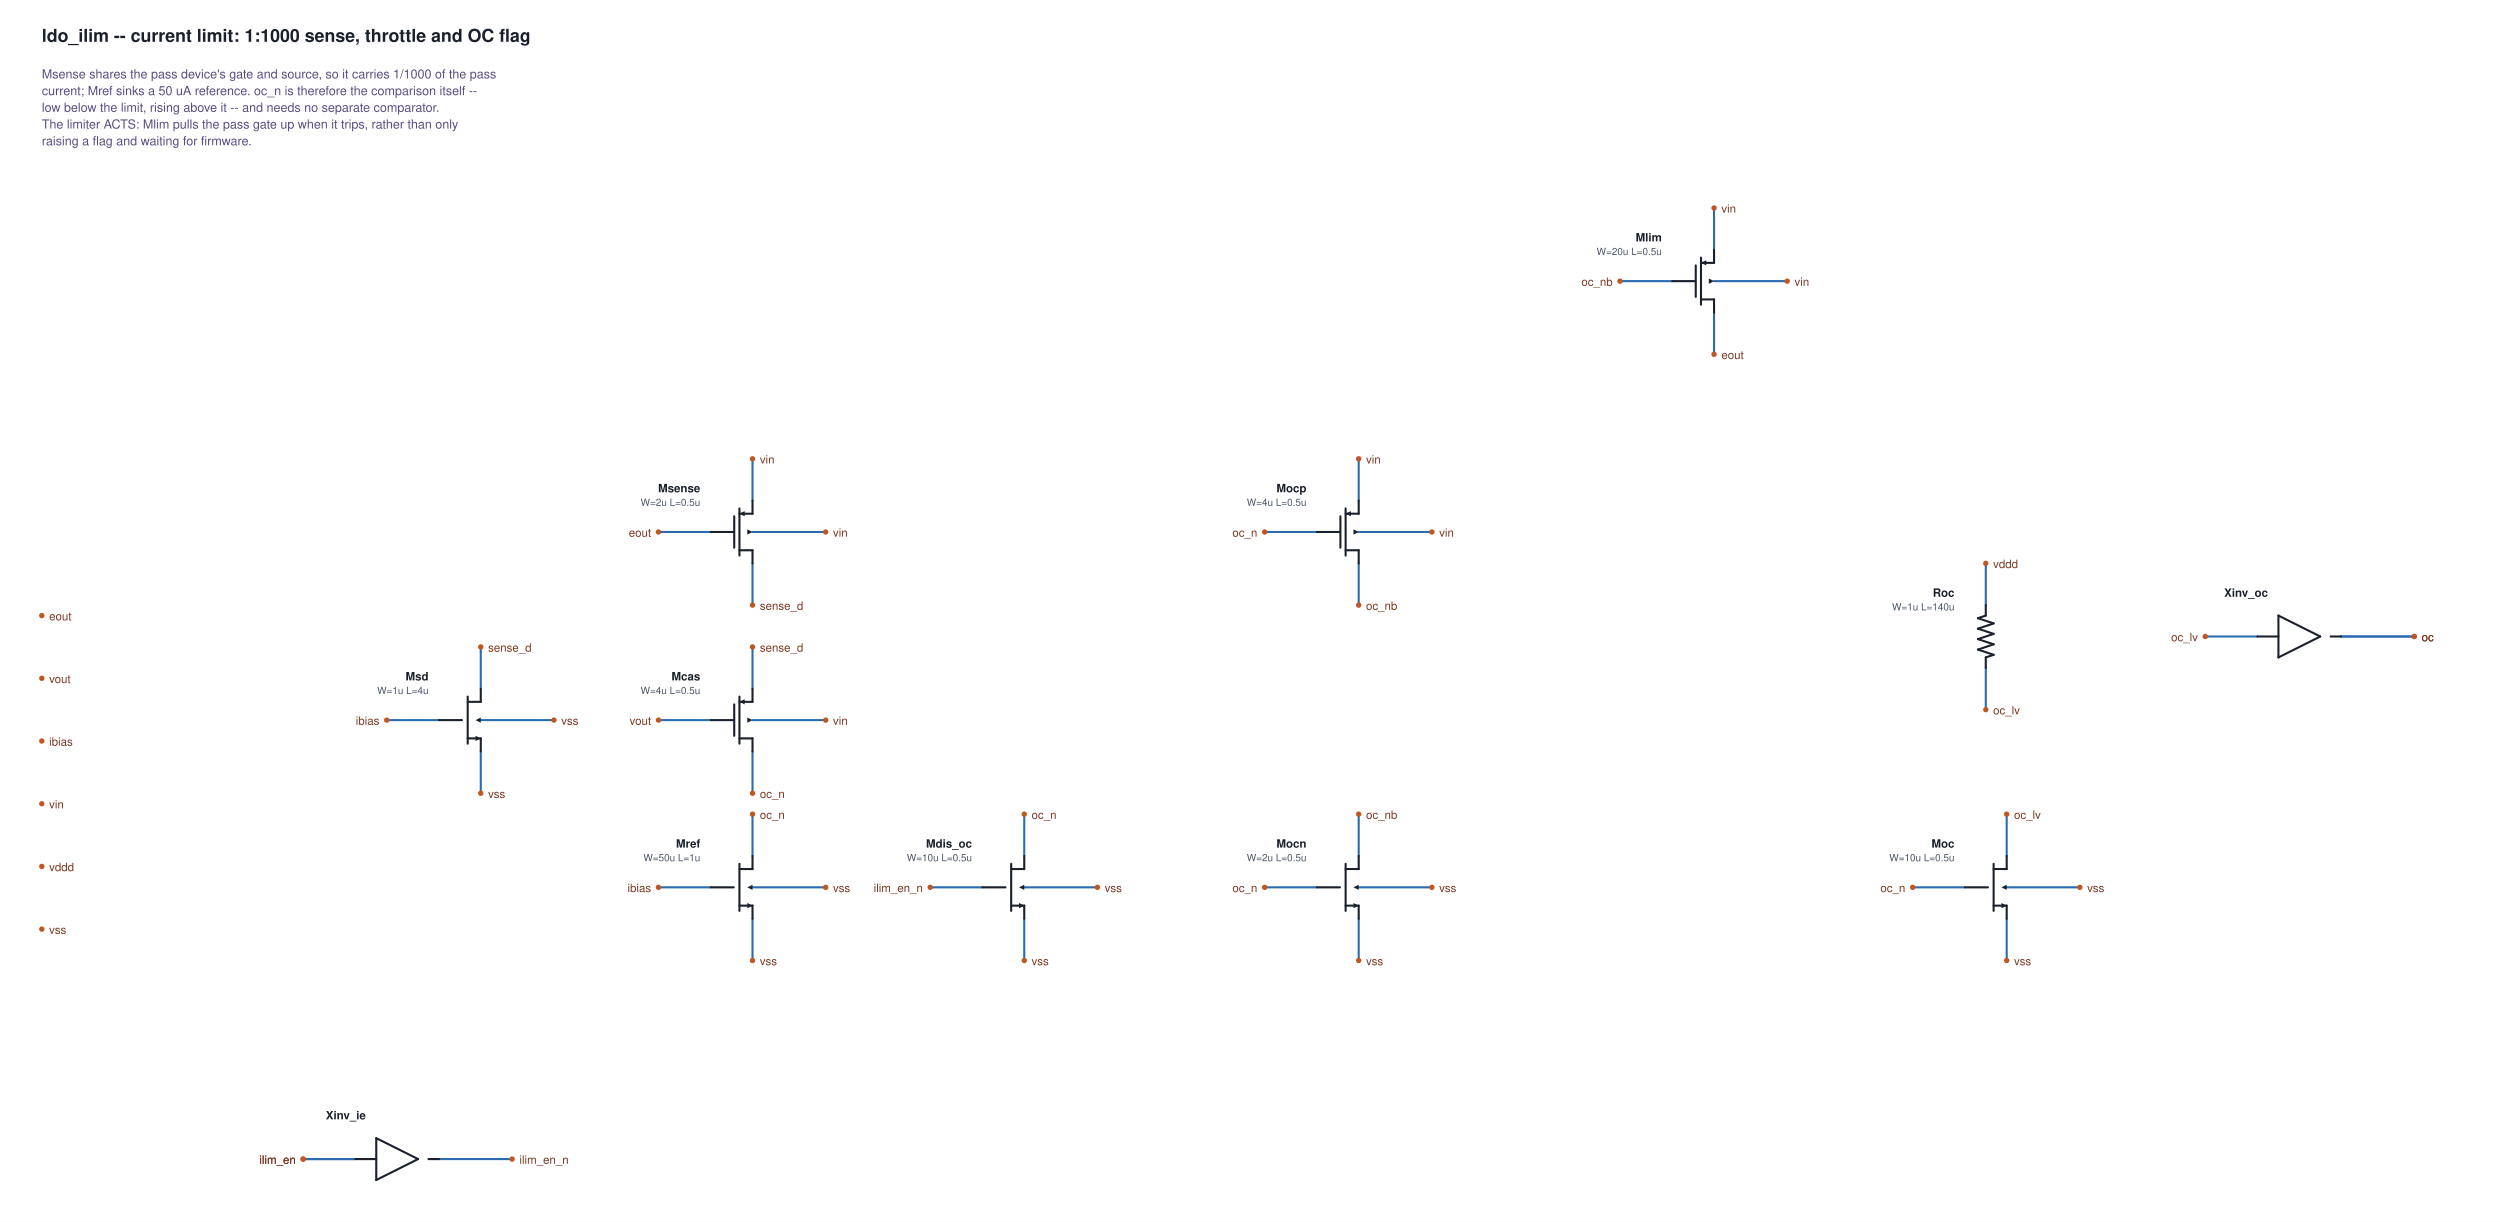
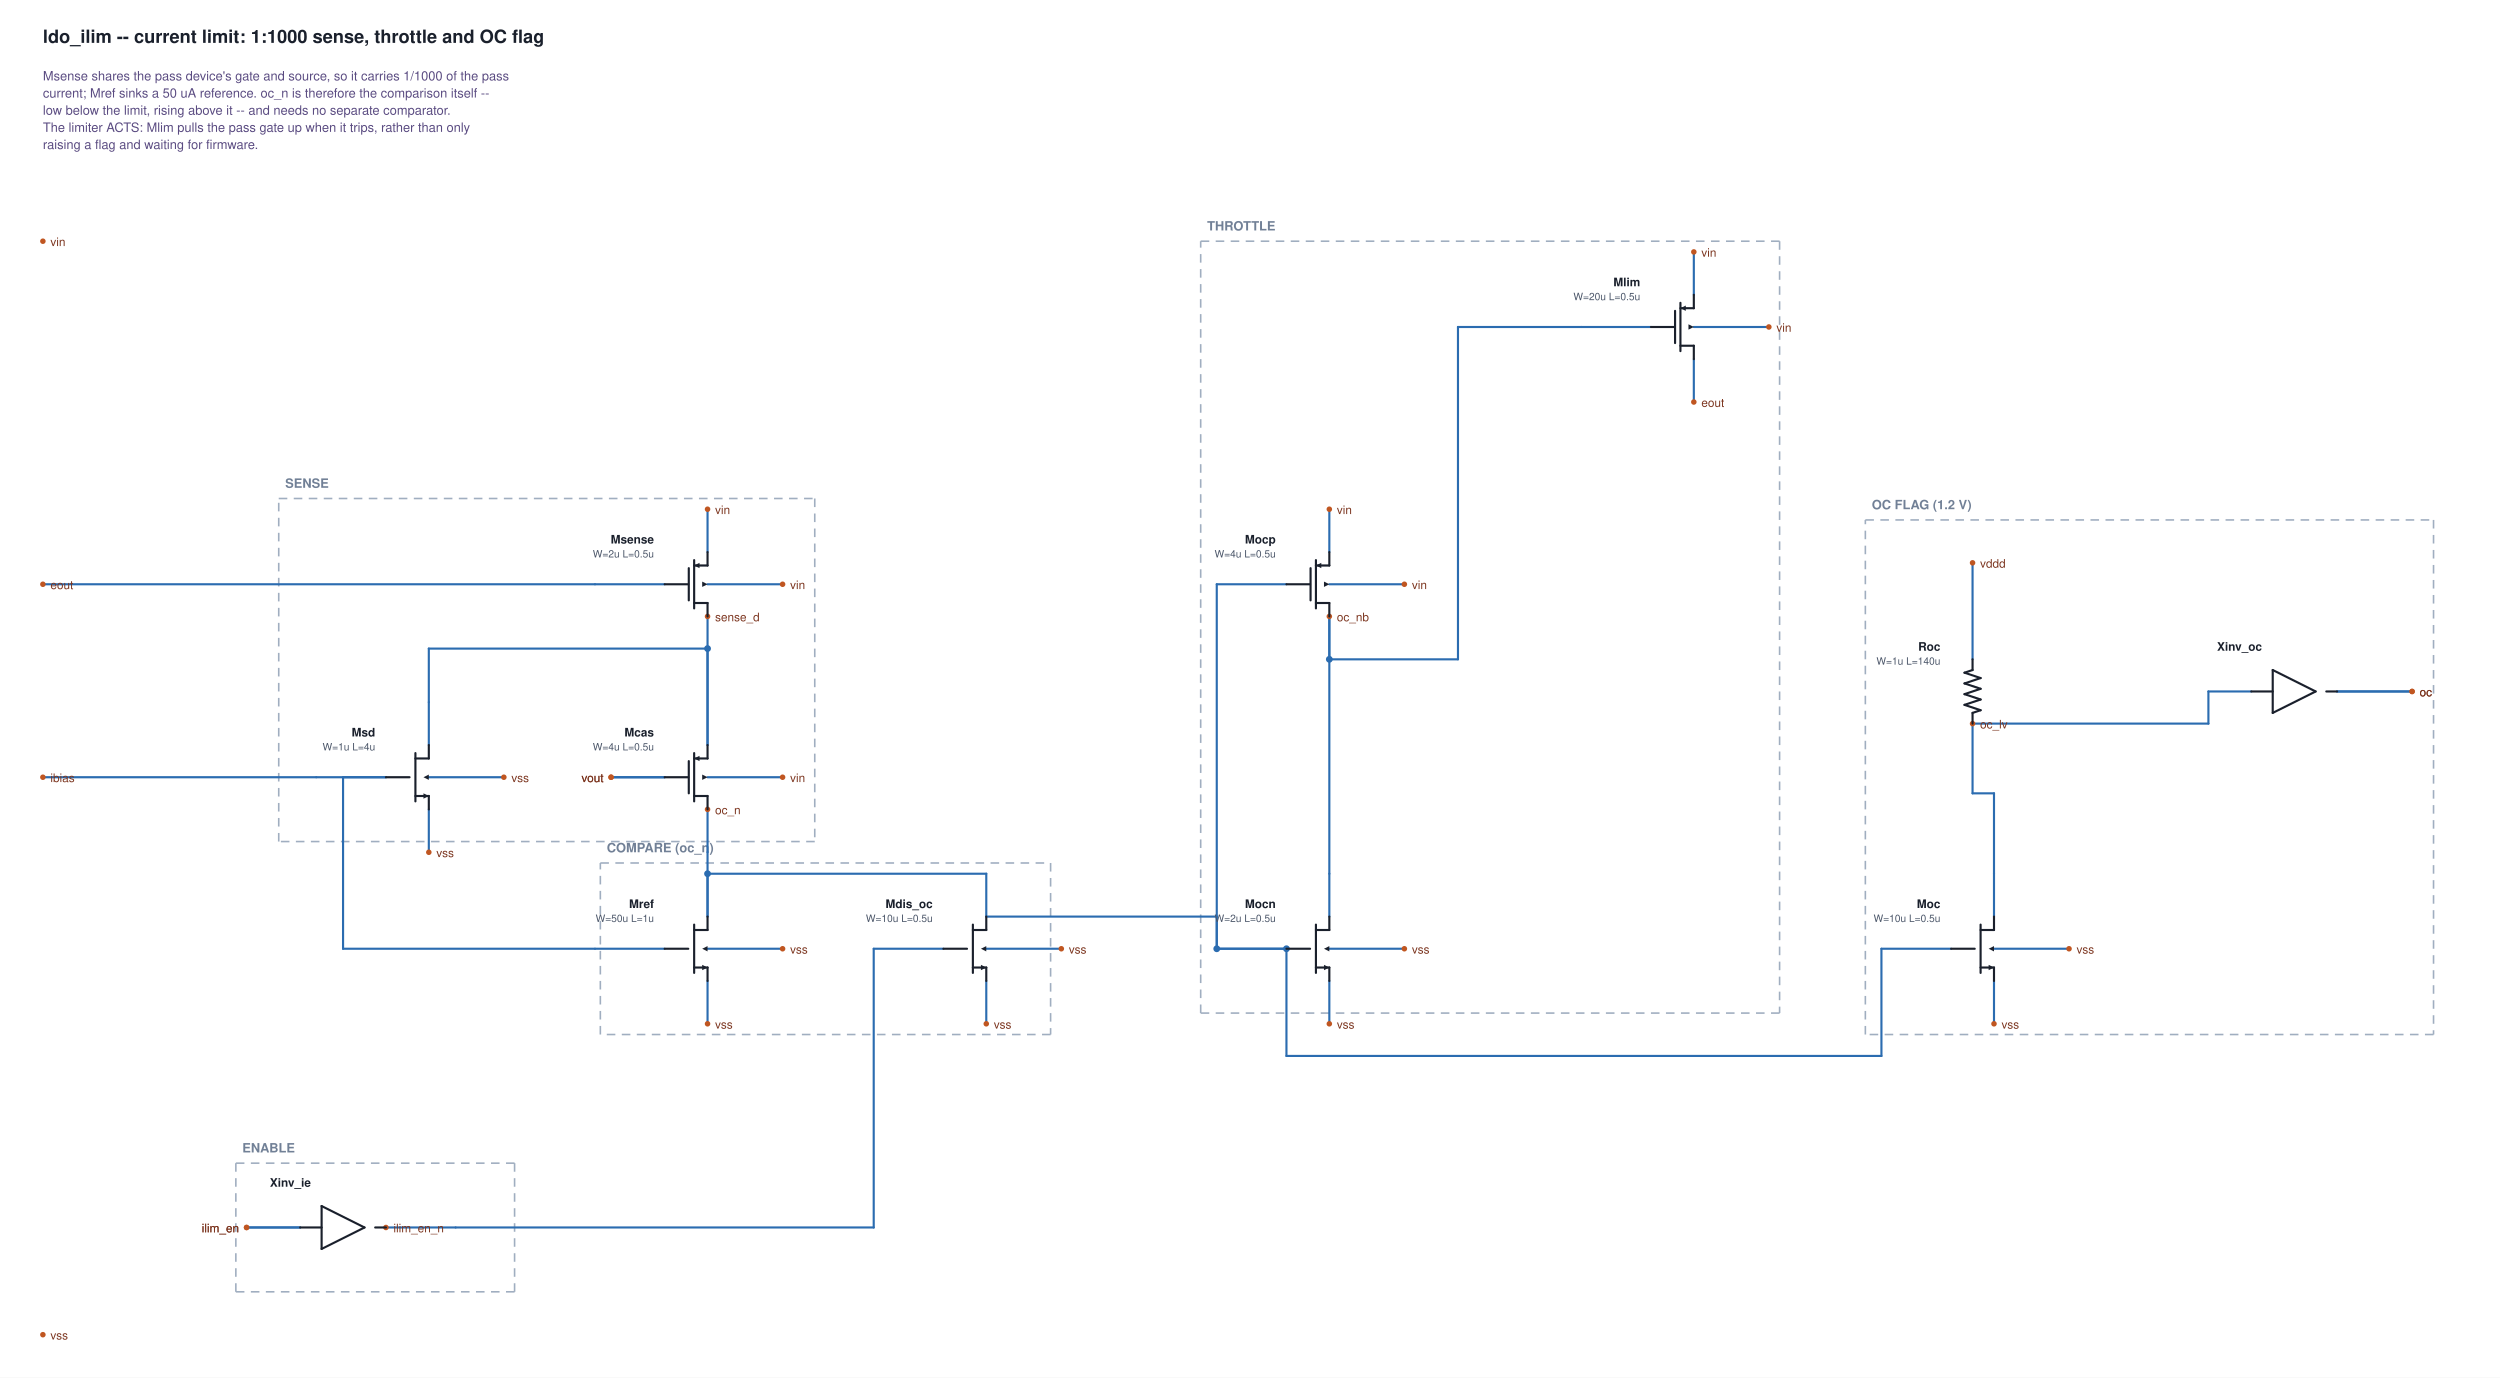
- <svg xmlns="http://www.w3.org/2000/svg" width="2392" height="1169" viewBox="-1000 -909 2392 1169">
-   <rect x="-1000.0" y="-909.0" width="2392.0" height="1169.0" fill="#ffffff" />
-   <line x1="-280.0" y1="-370.0" x2="-280.0" y2="-330.0" stroke="#2b6cb0" stroke-width="2" stroke-linecap="round" />
-   <line x1="-320.0" y1="-400.0" x2="-370.0" y2="-400.0" stroke="#2b6cb0" stroke-width="2" stroke-linecap="round" />
+ <svg xmlns="http://www.w3.org/2000/svg" width="2332" height="1285" viewBox="-940 -945 2332 1285">
+   <rect x="-940.0" y="-945.0" width="2332.0" height="1285.0" fill="#ffffff" />
+   <line x1="-680.0" y1="-480.0" x2="-180.0" y2="-480.0" stroke="#a0aec0" stroke-width="1.5" stroke-dasharray="8 6" />
+   <line x1="-180.0" y1="-480.0" x2="-180.0" y2="-160.0" stroke="#a0aec0" stroke-width="1.5" stroke-dasharray="8 6" />
+   <line x1="-180.0" y1="-160.0" x2="-680.0" y2="-160.0" stroke="#a0aec0" stroke-width="1.5" stroke-dasharray="8 6" />
+   <line x1="-680.0" y1="-160.0" x2="-680.0" y2="-480.0" stroke="#a0aec0" stroke-width="1.5" stroke-dasharray="8 6" />
+   <line x1="-380.0" y1="-140.0" x2="40.0" y2="-140.0" stroke="#a0aec0" stroke-width="1.5" stroke-dasharray="8 6" />
+   <line x1="40.0" y1="-140.0" x2="40.0" y2="20.0" stroke="#a0aec0" stroke-width="1.5" stroke-dasharray="8 6" />
+   <line x1="40.0" y1="20.0" x2="-380.0" y2="20.0" stroke="#a0aec0" stroke-width="1.5" stroke-dasharray="8 6" />
+   <line x1="-380.0" y1="20.0" x2="-380.0" y2="-140.0" stroke="#a0aec0" stroke-width="1.5" stroke-dasharray="8 6" />
+   <line x1="-720.0" y1="140.0" x2="-460.0" y2="140.0" stroke="#a0aec0" stroke-width="1.5" stroke-dasharray="8 6" />
+   <line x1="-460.0" y1="140.0" x2="-460.0" y2="260.0" stroke="#a0aec0" stroke-width="1.5" stroke-dasharray="8 6" />
+   <line x1="-460.0" y1="260.0" x2="-720.0" y2="260.0" stroke="#a0aec0" stroke-width="1.5" stroke-dasharray="8 6" />
+   <line x1="-720.0" y1="260.0" x2="-720.0" y2="140.0" stroke="#a0aec0" stroke-width="1.5" stroke-dasharray="8 6" />
+   <line x1="180.0" y1="-720.0" x2="720.0" y2="-720.0" stroke="#a0aec0" stroke-width="1.5" stroke-dasharray="8 6" />
+   <line x1="720.0" y1="-720.0" x2="720.0" y2="0.0" stroke="#a0aec0" stroke-width="1.5" stroke-dasharray="8 6" />
+   <line x1="720.0" y1="0.0" x2="180.0" y2="0.0" stroke="#a0aec0" stroke-width="1.5" stroke-dasharray="8 6" />
+   <line x1="180.0" y1="0.0" x2="180.0" y2="-720.0" stroke="#a0aec0" stroke-width="1.5" stroke-dasharray="8 6" />
+   <line x1="800.0" y1="-460.0" x2="1330.0" y2="-460.0" stroke="#a0aec0" stroke-width="1.5" stroke-dasharray="8 6" />
+   <line x1="1330.0" y1="-460.0" x2="1330.0" y2="20.0" stroke="#a0aec0" stroke-width="1.5" stroke-dasharray="8 6" />
+   <line x1="1330.0" y1="20.0" x2="800.0" y2="20.0" stroke="#a0aec0" stroke-width="1.5" stroke-dasharray="8 6" />
+   <line x1="800.0" y1="20.0" x2="800.0" y2="-460.0" stroke="#a0aec0" stroke-width="1.5" stroke-dasharray="8 6" />
+   <text x="-674.0" y="-490.0" font-family="Helvetica,Arial,sans-serif" font-size="12" font-weight="bold" fill="#718096">SENSE</text>
+   <text x="-374.0" y="-150.0" font-family="Helvetica,Arial,sans-serif" font-size="12" font-weight="bold" fill="#718096">COMPARE (oc_n)</text>
+   <text x="-714.0" y="130.0" font-family="Helvetica,Arial,sans-serif" font-size="12" font-weight="bold" fill="#718096">ENABLE</text>
+   <text x="186.0" y="-730.0" font-family="Helvetica,Arial,sans-serif" font-size="12" font-weight="bold" fill="#718096">THROTTLE</text>
+   <text x="806.0" y="-470.0" font-family="Helvetica,Arial,sans-serif" font-size="12" font-weight="bold" fill="#718096">OC FLAG (1.2 V)</text>
+   <line x1="-280.0" y1="-370.0" x2="-280.0" y2="-340.0" stroke="#2b6cb0" stroke-width="2" stroke-linecap="round" />
+   <line x1="-280.0" y1="-340.0" x2="-280.0" y2="-250.0" stroke="#2b6cb0" stroke-width="2" stroke-linecap="round" />
+   <line x1="-540.0" y1="-250.0" x2="-540.0" y2="-290.0" stroke="#2b6cb0" stroke-width="2" stroke-linecap="round" />
+   <line x1="-540.0" y1="-290.0" x2="-540.0" y2="-340.0" stroke="#2b6cb0" stroke-width="2" stroke-linecap="round" />
+   <line x1="-540.0" y1="-340.0" x2="-280.0" y2="-340.0" stroke="#2b6cb0" stroke-width="2" stroke-linecap="round" />
+   <line x1="-280.0" y1="-340.0" x2="-280.0" y2="-250.0" stroke="#2b6cb0" stroke-width="2" stroke-linecap="round" />
+   <line x1="-580.0" y1="-220.0" x2="-620.0" y2="-220.0" stroke="#2b6cb0" stroke-width="2" stroke-linecap="round" />
+   <line x1="-620.0" y1="-220.0" x2="-620.0" y2="-60.0" stroke="#2b6cb0" stroke-width="2" stroke-linecap="round" />
+   <line x1="-620.0" y1="-60.0" x2="-385.0" y2="-60.0" stroke="#2b6cb0" stroke-width="2" stroke-linecap="round" />
+   <line x1="-385.0" y1="-60.0" x2="-320.0" y2="-60.0" stroke="#2b6cb0" stroke-width="2" stroke-linecap="round" />
+   <line x1="-280.0" y1="-190.0" x2="-280.0" y2="-150.0" stroke="#2b6cb0" stroke-width="2" stroke-linecap="round" />
+   <line x1="-280.0" y1="-150.0" x2="-280.0" y2="-130.0" stroke="#2b6cb0" stroke-width="2" stroke-linecap="round" />
+   <line x1="-280.0" y1="-130.0" x2="-280.0" y2="-90.0" stroke="#2b6cb0" stroke-width="2" stroke-linecap="round" />
+   <line x1="-280.0" y1="-90.0" x2="-280.0" y2="-130.0" stroke="#2b6cb0" stroke-width="2" stroke-linecap="round" />
+   <line x1="-280.0" y1="-130.0" x2="-20.0" y2="-130.0" stroke="#2b6cb0" stroke-width="2" stroke-linecap="round" />
+   <line x1="-20.0" y1="-130.0" x2="-20.0" y2="-90.0" stroke="#2b6cb0" stroke-width="2" stroke-linecap="round" />
+   <line x1="-20.0" y1="-90.0" x2="195.0" y2="-90.0" stroke="#2b6cb0" stroke-width="2" stroke-linecap="round" />
+   <line x1="195.0" y1="-90.0" x2="195.0" y2="-60.0" stroke="#2b6cb0" stroke-width="2" stroke-linecap="round" />
+   <line x1="195.0" y1="-60.0" x2="260.0" y2="-60.0" stroke="#2b6cb0" stroke-width="2" stroke-linecap="round" />
+   <line x1="260.0" y1="-60.0" x2="195.0" y2="-60.0" stroke="#2b6cb0" stroke-width="2" stroke-linecap="round" />
+   <line x1="195.0" y1="-60.0" x2="195.0" y2="-400.0" stroke="#2b6cb0" stroke-width="2" stroke-linecap="round" />
+   <line x1="195.0" y1="-400.0" x2="260.0" y2="-400.0" stroke="#2b6cb0" stroke-width="2" stroke-linecap="round" />
+   <line x1="260.0" y1="-60.0" x2="260.0" y2="40.0" stroke="#2b6cb0" stroke-width="2" stroke-linecap="round" />
+   <line x1="260.0" y1="40.0" x2="815.0" y2="40.0" stroke="#2b6cb0" stroke-width="2" stroke-linecap="round" />
+   <line x1="815.0" y1="40.0" x2="815.0" y2="-60.0" stroke="#2b6cb0" stroke-width="2" stroke-linecap="round" />
+   <line x1="815.0" y1="-60.0" x2="880.0" y2="-60.0" stroke="#2b6cb0" stroke-width="2" stroke-linecap="round" />
+   <line x1="-580.0" y1="200.0" x2="-515.0" y2="200.0" stroke="#2b6cb0" stroke-width="2" stroke-linecap="round" />
+   <line x1="-515.0" y1="200.0" x2="-125.0" y2="200.0" stroke="#2b6cb0" stroke-width="2" stroke-linecap="round" />
+   <line x1="-125.0" y1="200.0" x2="-125.0" y2="-60.0" stroke="#2b6cb0" stroke-width="2" stroke-linecap="round" />
+   <line x1="-125.0" y1="-60.0" x2="-60.0" y2="-60.0" stroke="#2b6cb0" stroke-width="2" stroke-linecap="round" />
+   <line x1="300.0" y1="-370.0" x2="300.0" y2="-330.0" stroke="#2b6cb0" stroke-width="2" stroke-linecap="round" />
+   <line x1="300.0" y1="-330.0" x2="300.0" y2="-130.0" stroke="#2b6cb0" stroke-width="2" stroke-linecap="round" />
+   <line x1="300.0" y1="-130.0" x2="300.0" y2="-90.0" stroke="#2b6cb0" stroke-width="2" stroke-linecap="round" />
+   <line x1="300.0" y1="-370.0" x2="300.0" y2="-330.0" stroke="#2b6cb0" stroke-width="2" stroke-linecap="round" />
+   <line x1="300.0" y1="-330.0" x2="420.0" y2="-330.0" stroke="#2b6cb0" stroke-width="2" stroke-linecap="round" />
+   <line x1="420.0" y1="-330.0" x2="420.0" y2="-640.0" stroke="#2b6cb0" stroke-width="2" stroke-linecap="round" />
+   <line x1="420.0" y1="-640.0" x2="535.0" y2="-640.0" stroke="#2b6cb0" stroke-width="2" stroke-linecap="round" />
+   <line x1="535.0" y1="-640.0" x2="600.0" y2="-640.0" stroke="#2b6cb0" stroke-width="2" stroke-linecap="round" />
+   <line x1="900.0" y1="-270.0" x2="900.0" y2="-205.0" stroke="#2b6cb0" stroke-width="2" stroke-linecap="round" />
+   <line x1="900.0" y1="-205.0" x2="920.0" y2="-205.0" stroke="#2b6cb0" stroke-width="2" stroke-linecap="round" />
+   <line x1="920.0" y1="-205.0" x2="920.0" y2="-130.0" stroke="#2b6cb0" stroke-width="2" stroke-linecap="round" />
+   <line x1="920.0" y1="-130.0" x2="920.0" y2="-90.0" stroke="#2b6cb0" stroke-width="2" stroke-linecap="round" />
+   <line x1="900.0" y1="-270.0" x2="1120.0" y2="-270.0" stroke="#2b6cb0" stroke-width="2" stroke-linecap="round" />
+   <line x1="1120.0" y1="-270.0" x2="1120.0" y2="-300.0" stroke="#2b6cb0" stroke-width="2" stroke-linecap="round" />
+   <line x1="1120.0" y1="-300.0" x2="1160.0" y2="-300.0" stroke="#2b6cb0" stroke-width="2" stroke-linecap="round" />
+   <line x1="-900.0" y1="-220.0" x2="-645.0" y2="-220.0" stroke="#2b6cb0" stroke-width="2" stroke-linecap="round" />
+   <line x1="-645.0" y1="-220.0" x2="-580.0" y2="-220.0" stroke="#2b6cb0" stroke-width="2" stroke-linecap="round" />
+   <line x1="-900.0" y1="-400.0" x2="-385.0" y2="-400.0" stroke="#2b6cb0" stroke-width="2" stroke-linecap="round" />
+   <line x1="-385.0" y1="-400.0" x2="-320.0" y2="-400.0" stroke="#2b6cb0" stroke-width="2" stroke-linecap="round" />
+   <line x1="900.0" y1="-420.0" x2="900.0" y2="-330.0" stroke="#2b6cb0" stroke-width="2" stroke-linecap="round" />
  <line x1="-280.0" y1="-430.0" x2="-280.0" y2="-470.0" stroke="#2b6cb0" stroke-width="2" stroke-linecap="round" />
  <line x1="-280.0" y1="-400.0" x2="-210.0" y2="-400.0" stroke="#2b6cb0" stroke-width="2" stroke-linecap="round" />
-   <line x1="-540.0" y1="-250.0" x2="-540.0" y2="-290.0" stroke="#2b6cb0" stroke-width="2" stroke-linecap="round" />
-   <line x1="-580.0" y1="-220.0" x2="-630.0" y2="-220.0" stroke="#2b6cb0" stroke-width="2" stroke-linecap="round" />
  <line x1="-540.0" y1="-190.0" x2="-540.0" y2="-150.0" stroke="#2b6cb0" stroke-width="2" stroke-linecap="round" />
  <line x1="-540.0" y1="-220.0" x2="-470.0" y2="-220.0" stroke="#2b6cb0" stroke-width="2" stroke-linecap="round" />
-   <line x1="-280.0" y1="-190.0" x2="-280.0" y2="-150.0" stroke="#2b6cb0" stroke-width="2" stroke-linecap="round" />
  <line x1="-320.0" y1="-220.0" x2="-370.0" y2="-220.0" stroke="#2b6cb0" stroke-width="2" stroke-linecap="round" />
-   <line x1="-280.0" y1="-250.0" x2="-280.0" y2="-290.0" stroke="#2b6cb0" stroke-width="2" stroke-linecap="round" />
  <line x1="-280.0" y1="-220.0" x2="-210.0" y2="-220.0" stroke="#2b6cb0" stroke-width="2" stroke-linecap="round" />
-   <line x1="-280.0" y1="-90.0" x2="-280.0" y2="-130.0" stroke="#2b6cb0" stroke-width="2" stroke-linecap="round" />
-   <line x1="-320.0" y1="-60.0" x2="-370.0" y2="-60.0" stroke="#2b6cb0" stroke-width="2" stroke-linecap="round" />
  <line x1="-280.0" y1="-30.0" x2="-280.0" y2="10.0" stroke="#2b6cb0" stroke-width="2" stroke-linecap="round" />
  <line x1="-280.0" y1="-60.0" x2="-210.0" y2="-60.0" stroke="#2b6cb0" stroke-width="2" stroke-linecap="round" />
-   <line x1="-20.0" y1="-90.0" x2="-20.0" y2="-130.0" stroke="#2b6cb0" stroke-width="2" stroke-linecap="round" />
-   <line x1="-60.0" y1="-60.0" x2="-110.0" y2="-60.0" stroke="#2b6cb0" stroke-width="2" stroke-linecap="round" />
  <line x1="-20.0" y1="-30.0" x2="-20.0" y2="10.0" stroke="#2b6cb0" stroke-width="2" stroke-linecap="round" />
  <line x1="-20.0" y1="-60.0" x2="50.0" y2="-60.0" stroke="#2b6cb0" stroke-width="2" stroke-linecap="round" />
  <line x1="-660.0" y1="200.0" x2="-710.0" y2="200.0" stroke="#2b6cb0" stroke-width="2" stroke-linecap="round" />
-   <line x1="-580.0" y1="200.0" x2="-510.0" y2="200.0" stroke="#2b6cb0" stroke-width="2" stroke-linecap="round" />
-   <line x1="300.0" y1="-370.0" x2="300.0" y2="-330.0" stroke="#2b6cb0" stroke-width="2" stroke-linecap="round" />
-   <line x1="260.0" y1="-400.0" x2="210.0" y2="-400.0" stroke="#2b6cb0" stroke-width="2" stroke-linecap="round" />
  <line x1="300.0" y1="-430.0" x2="300.0" y2="-470.0" stroke="#2b6cb0" stroke-width="2" stroke-linecap="round" />
  <line x1="300.0" y1="-400.0" x2="370.0" y2="-400.0" stroke="#2b6cb0" stroke-width="2" stroke-linecap="round" />
-   <line x1="300.0" y1="-90.0" x2="300.0" y2="-130.0" stroke="#2b6cb0" stroke-width="2" stroke-linecap="round" />
-   <line x1="260.0" y1="-60.0" x2="210.0" y2="-60.0" stroke="#2b6cb0" stroke-width="2" stroke-linecap="round" />
  <line x1="300.0" y1="-30.0" x2="300.0" y2="10.0" stroke="#2b6cb0" stroke-width="2" stroke-linecap="round" />
  <line x1="300.0" y1="-60.0" x2="370.0" y2="-60.0" stroke="#2b6cb0" stroke-width="2" stroke-linecap="round" />
  <line x1="640.0" y1="-610.0" x2="640.0" y2="-570.0" stroke="#2b6cb0" stroke-width="2" stroke-linecap="round" />
-   <line x1="600.0" y1="-640.0" x2="550.0" y2="-640.0" stroke="#2b6cb0" stroke-width="2" stroke-linecap="round" />
  <line x1="640.0" y1="-670.0" x2="640.0" y2="-710.0" stroke="#2b6cb0" stroke-width="2" stroke-linecap="round" />
  <line x1="640.0" y1="-640.0" x2="710.0" y2="-640.0" stroke="#2b6cb0" stroke-width="2" stroke-linecap="round" />
-   <line x1="900.0" y1="-330.0" x2="900.0" y2="-370.0" stroke="#2b6cb0" stroke-width="2" stroke-linecap="round" />
-   <line x1="900.0" y1="-270.0" x2="900.0" y2="-230.0" stroke="#2b6cb0" stroke-width="2" stroke-linecap="round" />
-   <line x1="920.0" y1="-90.0" x2="920.0" y2="-130.0" stroke="#2b6cb0" stroke-width="2" stroke-linecap="round" />
-   <line x1="880.0" y1="-60.0" x2="830.0" y2="-60.0" stroke="#2b6cb0" stroke-width="2" stroke-linecap="round" />
  <line x1="920.0" y1="-30.0" x2="920.0" y2="10.0" stroke="#2b6cb0" stroke-width="2" stroke-linecap="round" />
  <line x1="920.0" y1="-60.0" x2="990.0" y2="-60.0" stroke="#2b6cb0" stroke-width="2" stroke-linecap="round" />
-   <line x1="1160.0" y1="-300.0" x2="1110.0" y2="-300.0" stroke="#2b6cb0" stroke-width="2" stroke-linecap="round" />
  <line x1="1240.0" y1="-300.0" x2="1310.0" y2="-300.0" stroke="#2b6cb0" stroke-width="2" stroke-linecap="round" />
+   <line x1="-320.0" y1="-220.0" x2="-370.0" y2="-220.0" stroke="#2b6cb0" stroke-width="2" stroke-linecap="round" />
  <line x1="-660.0" y1="200.0" x2="-710.0" y2="200.0" stroke="#2b6cb0" stroke-width="2" stroke-linecap="round" />
  <line x1="1240.0" y1="-300.0" x2="1310.0" y2="-300.0" stroke="#2b6cb0" stroke-width="2" stroke-linecap="round" />
+   <circle cx="-280.0" cy="-340.0" r="3.2" fill="#2b6cb0" />
+   <circle cx="-280.0" cy="-130.0" r="3.2" fill="#2b6cb0" />
+   <circle cx="195.0" cy="-60.0" r="3.2" fill="#2b6cb0" />
+   <circle cx="260.0" cy="-60.0" r="3.2" fill="#2b6cb0" />
+   <circle cx="300.0" cy="-330.0" r="3.2" fill="#2b6cb0" />
+   <circle cx="-280.0" cy="-370.0" r="2.6" fill="#c05621" />
+   <text x="-273.0" y="-365.5" text-anchor="start" font-family="Helvetica,Arial,sans-serif" font-size="11" fill="#7b341e">sense_d</text>
+   <circle cx="-280.0" cy="-190.0" r="2.6" fill="#c05621" />
+   <text x="-273.0" y="-185.5" text-anchor="start" font-family="Helvetica,Arial,sans-serif" font-size="11" fill="#7b341e">oc_n</text>
+   <circle cx="-580.0" cy="200.0" r="2.6" fill="#c05621" />
+   <text x="-573.0" y="204.5" text-anchor="start" font-family="Helvetica,Arial,sans-serif" font-size="11" fill="#7b341e">ilim_en_n</text>
+   <circle cx="300.0" cy="-370.0" r="2.6" fill="#c05621" />
+   <text x="307.0" y="-365.5" text-anchor="start" font-family="Helvetica,Arial,sans-serif" font-size="11" fill="#7b341e">oc_nb</text>
+   <circle cx="900.0" cy="-270.0" r="2.6" fill="#c05621" />
+   <text x="907.0" y="-265.5" text-anchor="start" font-family="Helvetica,Arial,sans-serif" font-size="11" fill="#7b341e">oc_lv</text>
  <line x1="-292.5" y1="-422.5" x2="-292.5" y2="-377.5" stroke="#1a202c" stroke-width="2" stroke-linecap="round" />
  <line x1="-280.0" y1="-430.0" x2="-280.0" y2="-417.5" stroke="#1a202c" stroke-width="2" stroke-linecap="round" />
  <line x1="-280.0" y1="-382.5" x2="-280.0" y2="-370.0" stroke="#1a202c" stroke-width="2" stroke-linecap="round" />
  <line x1="-297.5" y1="-415.0" x2="-297.5" y2="-385.0" stroke="#1a202c" stroke-width="2" stroke-linecap="round" />
  <line x1="-292.5" y1="-382.5" x2="-280.0" y2="-382.5" stroke="#1a202c" stroke-width="2" stroke-linecap="round" />
  <line x1="-292.5" y1="-417.5" x2="-280.0" y2="-417.5" stroke="#1a202c" stroke-width="2" stroke-linecap="round" />
  <line x1="-320.0" y1="-400.0" x2="-298.0" y2="-400.0" stroke="#1a202c" stroke-width="2" stroke-linecap="round" />
  <polygon points="-287.5,-420.0 -292.5,-417.5 -287.5,-415.0 -287.5,-420.0" fill="#1a202c" />
  <polygon points="-285.0,-402.5 -280.0,-400.0 -285.0,-397.5 -285.0,-402.5" fill="#1a202c" />
  <text x="-330.0" y="-438.0" text-anchor="end" font-family="Helvetica,Arial,sans-serif" font-size="11" font-weight="bold" fill="#1a202c">Msense</text>
  <text x="-330.0" y="-425.0" text-anchor="end" font-family="Helvetica,Arial,sans-serif" font-size="9.5" fill="#4a5568">W=2u L=0.5u</text>
-   <circle cx="-280.0" cy="-330.0" r="2.6" fill="#c05621" />
-   <text x="-273.0" y="-325.5" text-anchor="start" font-family="Helvetica,Arial,sans-serif" font-size="11" fill="#7b341e">sense_d</text>
-   <circle cx="-370.0" cy="-400.0" r="2.6" fill="#c05621" />
-   <text x="-377.0" y="-395.5" text-anchor="end" font-family="Helvetica,Arial,sans-serif" font-size="11" fill="#7b341e">eout</text>
  <circle cx="-280.0" cy="-470.0" r="2.6" fill="#c05621" />
  <text x="-273.0" y="-465.5" text-anchor="start" font-family="Helvetica,Arial,sans-serif" font-size="11" fill="#7b341e">vin</text>
  <circle cx="-210.0" cy="-400.0" r="2.6" fill="#c05621" />
  <text x="-203.0" y="-395.5" text-anchor="start" font-family="Helvetica,Arial,sans-serif" font-size="11" fill="#7b341e">vin</text>
  <line x1="-552.5" y1="-242.5" x2="-552.5" y2="-197.5" stroke="#1a202c" stroke-width="2" stroke-linecap="round" />
  <line x1="-540.0" y1="-250.0" x2="-540.0" y2="-237.5" stroke="#1a202c" stroke-width="2" stroke-linecap="round" />
  <line x1="-540.0" y1="-202.5" x2="-540.0" y2="-190.0" stroke="#1a202c" stroke-width="2" stroke-linecap="round" />
  <line x1="-552.5" y1="-202.5" x2="-540.0" y2="-202.5" stroke="#1a202c" stroke-width="2" stroke-linecap="round" />
  <line x1="-552.5" y1="-237.5" x2="-540.0" y2="-237.5" stroke="#1a202c" stroke-width="2" stroke-linecap="round" />
  <line x1="-580.0" y1="-220.0" x2="-558.0" y2="-220.0" stroke="#1a202c" stroke-width="2" stroke-linecap="round" />
  <polygon points="-545.0,-200.0 -540.0,-202.5 -545.0,-205.0 -545.0,-200.0" fill="#1a202c" />
  <polygon points="-540.0,-217.5 -545.0,-220.0 -540.0,-222.5 -540.0,-217.5" fill="#1a202c" />
  <text x="-590.0" y="-258.0" text-anchor="end" font-family="Helvetica,Arial,sans-serif" font-size="11" font-weight="bold" fill="#1a202c">Msd</text>
  <text x="-590.0" y="-245.0" text-anchor="end" font-family="Helvetica,Arial,sans-serif" font-size="9.5" fill="#4a5568">W=1u L=4u</text>
-   <circle cx="-540.0" cy="-290.0" r="2.6" fill="#c05621" />
-   <text x="-533.0" y="-285.5" text-anchor="start" font-family="Helvetica,Arial,sans-serif" font-size="11" fill="#7b341e">sense_d</text>
-   <circle cx="-630.0" cy="-220.0" r="2.6" fill="#c05621" />
-   <text x="-637.0" y="-215.5" text-anchor="end" font-family="Helvetica,Arial,sans-serif" font-size="11" fill="#7b341e">ibias</text>
  <circle cx="-540.0" cy="-150.0" r="2.6" fill="#c05621" />
  <text x="-533.0" y="-145.5" text-anchor="start" font-family="Helvetica,Arial,sans-serif" font-size="11" fill="#7b341e">vss</text>
  <circle cx="-470.0" cy="-220.0" r="2.6" fill="#c05621" />
  <text x="-463.0" y="-215.5" text-anchor="start" font-family="Helvetica,Arial,sans-serif" font-size="11" fill="#7b341e">vss</text>
  <line x1="-292.5" y1="-242.5" x2="-292.5" y2="-197.5" stroke="#1a202c" stroke-width="2" stroke-linecap="round" />
  <line x1="-280.0" y1="-250.0" x2="-280.0" y2="-237.5" stroke="#1a202c" stroke-width="2" stroke-linecap="round" />
  <line x1="-280.0" y1="-202.5" x2="-280.0" y2="-190.0" stroke="#1a202c" stroke-width="2" stroke-linecap="round" />
  <line x1="-297.5" y1="-235.0" x2="-297.5" y2="-205.0" stroke="#1a202c" stroke-width="2" stroke-linecap="round" />
  <line x1="-292.5" y1="-202.5" x2="-280.0" y2="-202.5" stroke="#1a202c" stroke-width="2" stroke-linecap="round" />
  <line x1="-292.5" y1="-237.5" x2="-280.0" y2="-237.5" stroke="#1a202c" stroke-width="2" stroke-linecap="round" />
  <line x1="-320.0" y1="-220.0" x2="-298.0" y2="-220.0" stroke="#1a202c" stroke-width="2" stroke-linecap="round" />
  <polygon points="-287.5,-240.0 -292.5,-237.5 -287.5,-235.0 -287.5,-240.0" fill="#1a202c" />
  <polygon points="-285.0,-222.5 -280.0,-220.0 -285.0,-217.5 -285.0,-222.5" fill="#1a202c" />
  <text x="-330.0" y="-258.0" text-anchor="end" font-family="Helvetica,Arial,sans-serif" font-size="11" font-weight="bold" fill="#1a202c">Mcas</text>
  <text x="-330.0" y="-245.0" text-anchor="end" font-family="Helvetica,Arial,sans-serif" font-size="9.5" fill="#4a5568">W=4u L=0.5u</text>
-   <circle cx="-280.0" cy="-150.0" r="2.6" fill="#c05621" />
-   <text x="-273.0" y="-145.5" text-anchor="start" font-family="Helvetica,Arial,sans-serif" font-size="11" fill="#7b341e">oc_n</text>
  <circle cx="-370.0" cy="-220.0" r="2.6" fill="#c05621" />
  <text x="-377.0" y="-215.5" text-anchor="end" font-family="Helvetica,Arial,sans-serif" font-size="11" fill="#7b341e">vout</text>
-   <circle cx="-280.0" cy="-290.0" r="2.6" fill="#c05621" />
-   <text x="-273.0" y="-285.5" text-anchor="start" font-family="Helvetica,Arial,sans-serif" font-size="11" fill="#7b341e">sense_d</text>
  <circle cx="-210.0" cy="-220.0" r="2.6" fill="#c05621" />
  <text x="-203.0" y="-215.5" text-anchor="start" font-family="Helvetica,Arial,sans-serif" font-size="11" fill="#7b341e">vin</text>
  <line x1="-292.5" y1="-82.5" x2="-292.5" y2="-37.5" stroke="#1a202c" stroke-width="2" stroke-linecap="round" />
  <line x1="-280.0" y1="-90.0" x2="-280.0" y2="-77.5" stroke="#1a202c" stroke-width="2" stroke-linecap="round" />
  <line x1="-280.0" y1="-42.5" x2="-280.0" y2="-30.0" stroke="#1a202c" stroke-width="2" stroke-linecap="round" />
  <line x1="-292.5" y1="-42.5" x2="-280.0" y2="-42.5" stroke="#1a202c" stroke-width="2" stroke-linecap="round" />
  <line x1="-292.5" y1="-77.5" x2="-280.0" y2="-77.5" stroke="#1a202c" stroke-width="2" stroke-linecap="round" />
  <line x1="-320.0" y1="-60.0" x2="-298.0" y2="-60.0" stroke="#1a202c" stroke-width="2" stroke-linecap="round" />
  <polygon points="-285.0,-40.0 -280.0,-42.5 -285.0,-45.0 -285.0,-40.0" fill="#1a202c" />
  <polygon points="-280.0,-57.5 -285.0,-60.0 -280.0,-62.5 -280.0,-57.5" fill="#1a202c" />
  <text x="-330.0" y="-98.0" text-anchor="end" font-family="Helvetica,Arial,sans-serif" font-size="11" font-weight="bold" fill="#1a202c">Mref</text>
  <text x="-330.0" y="-85.0" text-anchor="end" font-family="Helvetica,Arial,sans-serif" font-size="9.5" fill="#4a5568">W=50u L=1u</text>
-   <circle cx="-280.0" cy="-130.0" r="2.6" fill="#c05621" />
-   <text x="-273.0" y="-125.5" text-anchor="start" font-family="Helvetica,Arial,sans-serif" font-size="11" fill="#7b341e">oc_n</text>
-   <circle cx="-370.0" cy="-60.0" r="2.6" fill="#c05621" />
-   <text x="-377.0" y="-55.5" text-anchor="end" font-family="Helvetica,Arial,sans-serif" font-size="11" fill="#7b341e">ibias</text>
  <circle cx="-280.0" cy="10.0" r="2.6" fill="#c05621" />
  <text x="-273.0" y="14.5" text-anchor="start" font-family="Helvetica,Arial,sans-serif" font-size="11" fill="#7b341e">vss</text>
  <circle cx="-210.0" cy="-60.0" r="2.6" fill="#c05621" />
  <text x="-203.0" y="-55.5" text-anchor="start" font-family="Helvetica,Arial,sans-serif" font-size="11" fill="#7b341e">vss</text>
  <line x1="-32.5" y1="-82.5" x2="-32.5" y2="-37.5" stroke="#1a202c" stroke-width="2" stroke-linecap="round" />
  <line x1="-20.0" y1="-90.0" x2="-20.0" y2="-77.5" stroke="#1a202c" stroke-width="2" stroke-linecap="round" />
  <line x1="-20.0" y1="-42.5" x2="-20.0" y2="-30.0" stroke="#1a202c" stroke-width="2" stroke-linecap="round" />
  <line x1="-32.5" y1="-42.5" x2="-20.0" y2="-42.5" stroke="#1a202c" stroke-width="2" stroke-linecap="round" />
  <line x1="-32.5" y1="-77.5" x2="-20.0" y2="-77.5" stroke="#1a202c" stroke-width="2" stroke-linecap="round" />
  <line x1="-60.0" y1="-60.0" x2="-38.0" y2="-60.0" stroke="#1a202c" stroke-width="2" stroke-linecap="round" />
  <polygon points="-25.0,-40.0 -20.0,-42.5 -25.0,-45.0 -25.0,-40.0" fill="#1a202c" />
  <polygon points="-20.0,-57.5 -25.0,-60.0 -20.0,-62.5 -20.0,-57.5" fill="#1a202c" />
  <text x="-70.0" y="-98.0" text-anchor="end" font-family="Helvetica,Arial,sans-serif" font-size="11" font-weight="bold" fill="#1a202c">Mdis_oc</text>
  <text x="-70.0" y="-85.0" text-anchor="end" font-family="Helvetica,Arial,sans-serif" font-size="9.5" fill="#4a5568">W=10u L=0.5u</text>
-   <circle cx="-20.0" cy="-130.0" r="2.6" fill="#c05621" />
-   <text x="-13.0" y="-125.5" text-anchor="start" font-family="Helvetica,Arial,sans-serif" font-size="11" fill="#7b341e">oc_n</text>
-   <circle cx="-110.0" cy="-60.0" r="2.6" fill="#c05621" />
-   <text x="-117.0" y="-55.5" text-anchor="end" font-family="Helvetica,Arial,sans-serif" font-size="11" fill="#7b341e">ilim_en_n</text>
  <circle cx="-20.0" cy="10.0" r="2.6" fill="#c05621" />
  <text x="-13.0" y="14.5" text-anchor="start" font-family="Helvetica,Arial,sans-serif" font-size="11" fill="#7b341e">vss</text>
  <circle cx="50.0" cy="-60.0" r="2.6" fill="#c05621" />
  <text x="57.0" y="-55.5" text-anchor="start" font-family="Helvetica,Arial,sans-serif" font-size="11" fill="#7b341e">vss</text>
  <line x1="-640.0" y1="180.0" x2="-640.0" y2="220.0" stroke="#1a202c" stroke-width="2" stroke-linecap="round" />
  <line x1="-640.0" y1="180.0" x2="-600.0" y2="200.0" stroke="#1a202c" stroke-width="2" stroke-linecap="round" />
  <line x1="-640.0" y1="220.0" x2="-600.0" y2="200.0" stroke="#1a202c" stroke-width="2" stroke-linecap="round" />
  <line x1="-590.0" y1="200.0" x2="-580.0" y2="200.0" stroke="#1a202c" stroke-width="2" stroke-linecap="round" />
  <line x1="-660.0" y1="200.0" x2="-640.0" y2="200.0" stroke="#1a202c" stroke-width="2" stroke-linecap="round" />
  <text x="-650.0" y="162.0" text-anchor="end" font-family="Helvetica,Arial,sans-serif" font-size="11" font-weight="bold" fill="#1a202c">Xinv_ie</text>
  <circle cx="-710.0" cy="200.0" r="2.6" fill="#c05621" />
  <text x="-717.0" y="204.5" text-anchor="end" font-family="Helvetica,Arial,sans-serif" font-size="11" fill="#7b341e">ilim_en</text>
-   <circle cx="-510.0" cy="200.0" r="2.6" fill="#c05621" />
-   <text x="-503.0" y="204.5" text-anchor="start" font-family="Helvetica,Arial,sans-serif" font-size="11" fill="#7b341e">ilim_en_n</text>
  <line x1="287.5" y1="-422.5" x2="287.5" y2="-377.5" stroke="#1a202c" stroke-width="2" stroke-linecap="round" />
  <line x1="300.0" y1="-430.0" x2="300.0" y2="-417.5" stroke="#1a202c" stroke-width="2" stroke-linecap="round" />
  <line x1="300.0" y1="-382.5" x2="300.0" y2="-370.0" stroke="#1a202c" stroke-width="2" stroke-linecap="round" />
  <line x1="282.5" y1="-415.0" x2="282.5" y2="-385.0" stroke="#1a202c" stroke-width="2" stroke-linecap="round" />
  <line x1="287.5" y1="-382.5" x2="300.0" y2="-382.5" stroke="#1a202c" stroke-width="2" stroke-linecap="round" />
  <line x1="287.5" y1="-417.5" x2="300.0" y2="-417.5" stroke="#1a202c" stroke-width="2" stroke-linecap="round" />
  <line x1="260.0" y1="-400.0" x2="282.0" y2="-400.0" stroke="#1a202c" stroke-width="2" stroke-linecap="round" />
  <polygon points="292.5,-420.0 287.5,-417.5 292.5,-415.0 292.5,-420.0" fill="#1a202c" />
  <polygon points="295.0,-402.5 300.0,-400.0 295.0,-397.5 295.0,-402.5" fill="#1a202c" />
  <text x="250.0" y="-438.0" text-anchor="end" font-family="Helvetica,Arial,sans-serif" font-size="11" font-weight="bold" fill="#1a202c">Mocp</text>
  <text x="250.0" y="-425.0" text-anchor="end" font-family="Helvetica,Arial,sans-serif" font-size="9.5" fill="#4a5568">W=4u L=0.5u</text>
-   <circle cx="300.0" cy="-330.0" r="2.6" fill="#c05621" />
-   <text x="307.0" y="-325.5" text-anchor="start" font-family="Helvetica,Arial,sans-serif" font-size="11" fill="#7b341e">oc_nb</text>
-   <circle cx="210.0" cy="-400.0" r="2.6" fill="#c05621" />
-   <text x="203.0" y="-395.5" text-anchor="end" font-family="Helvetica,Arial,sans-serif" font-size="11" fill="#7b341e">oc_n</text>
  <circle cx="300.0" cy="-470.0" r="2.6" fill="#c05621" />
  <text x="307.0" y="-465.5" text-anchor="start" font-family="Helvetica,Arial,sans-serif" font-size="11" fill="#7b341e">vin</text>
  <circle cx="370.0" cy="-400.0" r="2.6" fill="#c05621" />
  <text x="377.0" y="-395.5" text-anchor="start" font-family="Helvetica,Arial,sans-serif" font-size="11" fill="#7b341e">vin</text>
  <line x1="287.5" y1="-82.5" x2="287.5" y2="-37.5" stroke="#1a202c" stroke-width="2" stroke-linecap="round" />
  <line x1="300.0" y1="-90.0" x2="300.0" y2="-77.5" stroke="#1a202c" stroke-width="2" stroke-linecap="round" />
  <line x1="300.0" y1="-42.5" x2="300.0" y2="-30.0" stroke="#1a202c" stroke-width="2" stroke-linecap="round" />
  <line x1="287.5" y1="-42.5" x2="300.0" y2="-42.5" stroke="#1a202c" stroke-width="2" stroke-linecap="round" />
  <line x1="287.5" y1="-77.5" x2="300.0" y2="-77.5" stroke="#1a202c" stroke-width="2" stroke-linecap="round" />
  <line x1="260.0" y1="-60.0" x2="282.0" y2="-60.0" stroke="#1a202c" stroke-width="2" stroke-linecap="round" />
  <polygon points="295.0,-40.0 300.0,-42.5 295.0,-45.0 295.0,-40.0" fill="#1a202c" />
  <polygon points="300.0,-57.5 295.0,-60.0 300.0,-62.5 300.0,-57.5" fill="#1a202c" />
  <text x="250.0" y="-98.0" text-anchor="end" font-family="Helvetica,Arial,sans-serif" font-size="11" font-weight="bold" fill="#1a202c">Mocn</text>
  <text x="250.0" y="-85.0" text-anchor="end" font-family="Helvetica,Arial,sans-serif" font-size="9.5" fill="#4a5568">W=2u L=0.5u</text>
-   <circle cx="300.0" cy="-130.0" r="2.6" fill="#c05621" />
-   <text x="307.0" y="-125.5" text-anchor="start" font-family="Helvetica,Arial,sans-serif" font-size="11" fill="#7b341e">oc_nb</text>
-   <circle cx="210.0" cy="-60.0" r="2.6" fill="#c05621" />
-   <text x="203.0" y="-55.5" text-anchor="end" font-family="Helvetica,Arial,sans-serif" font-size="11" fill="#7b341e">oc_n</text>
  <circle cx="300.0" cy="10.0" r="2.6" fill="#c05621" />
  <text x="307.0" y="14.5" text-anchor="start" font-family="Helvetica,Arial,sans-serif" font-size="11" fill="#7b341e">vss</text>
  <circle cx="370.0" cy="-60.0" r="2.6" fill="#c05621" />
  <text x="377.0" y="-55.5" text-anchor="start" font-family="Helvetica,Arial,sans-serif" font-size="11" fill="#7b341e">vss</text>
  <line x1="627.5" y1="-662.5" x2="627.5" y2="-617.5" stroke="#1a202c" stroke-width="2" stroke-linecap="round" />
  <line x1="640.0" y1="-670.0" x2="640.0" y2="-657.5" stroke="#1a202c" stroke-width="2" stroke-linecap="round" />
  <line x1="640.0" y1="-622.5" x2="640.0" y2="-610.0" stroke="#1a202c" stroke-width="2" stroke-linecap="round" />
  <line x1="622.5" y1="-655.0" x2="622.5" y2="-625.0" stroke="#1a202c" stroke-width="2" stroke-linecap="round" />
  <line x1="627.5" y1="-622.5" x2="640.0" y2="-622.5" stroke="#1a202c" stroke-width="2" stroke-linecap="round" />
  <line x1="627.5" y1="-657.5" x2="640.0" y2="-657.5" stroke="#1a202c" stroke-width="2" stroke-linecap="round" />
  <line x1="600.0" y1="-640.0" x2="622.0" y2="-640.0" stroke="#1a202c" stroke-width="2" stroke-linecap="round" />
  <polygon points="632.5,-660.0 627.5,-657.5 632.5,-655.0 632.5,-660.0" fill="#1a202c" />
  <polygon points="635.0,-642.5 640.0,-640.0 635.0,-637.5 635.0,-642.5" fill="#1a202c" />
  <text x="590.0" y="-678.0" text-anchor="end" font-family="Helvetica,Arial,sans-serif" font-size="11" font-weight="bold" fill="#1a202c">Mlim</text>
  <text x="590.0" y="-665.0" text-anchor="end" font-family="Helvetica,Arial,sans-serif" font-size="9.5" fill="#4a5568">W=20u L=0.5u</text>
  <circle cx="640.0" cy="-570.0" r="2.6" fill="#c05621" />
  <text x="647.0" y="-565.5" text-anchor="start" font-family="Helvetica,Arial,sans-serif" font-size="11" fill="#7b341e">eout</text>
-   <circle cx="550.0" cy="-640.0" r="2.6" fill="#c05621" />
-   <text x="543.0" y="-635.5" text-anchor="end" font-family="Helvetica,Arial,sans-serif" font-size="11" fill="#7b341e">oc_nb</text>
  <circle cx="640.0" cy="-710.0" r="2.6" fill="#c05621" />
  <text x="647.0" y="-705.5" text-anchor="start" font-family="Helvetica,Arial,sans-serif" font-size="11" fill="#7b341e">vin</text>
  <circle cx="710.0" cy="-640.0" r="2.6" fill="#c05621" />
  <text x="717.0" y="-635.5" text-anchor="start" font-family="Helvetica,Arial,sans-serif" font-size="11" fill="#7b341e">vin</text>
  <line x1="900.0" y1="-280.0" x2="900.0" y2="-270.0" stroke="#1a202c" stroke-width="2" stroke-linecap="round" />
  <line x1="900.0" y1="-280.0" x2="907.5" y2="-282.5" stroke="#1a202c" stroke-width="2" stroke-linecap="round" />
  <line x1="892.5" y1="-287.5" x2="907.5" y2="-282.5" stroke="#1a202c" stroke-width="2" stroke-linecap="round" />
  <line x1="892.5" y1="-287.5" x2="907.5" y2="-292.5" stroke="#1a202c" stroke-width="2" stroke-linecap="round" />
  <line x1="892.5" y1="-297.5" x2="907.5" y2="-292.5" stroke="#1a202c" stroke-width="2" stroke-linecap="round" />
  <line x1="892.5" y1="-297.5" x2="907.5" y2="-302.5" stroke="#1a202c" stroke-width="2" stroke-linecap="round" />
  <line x1="892.5" y1="-307.5" x2="907.5" y2="-302.5" stroke="#1a202c" stroke-width="2" stroke-linecap="round" />
  <line x1="892.5" y1="-307.5" x2="907.5" y2="-312.5" stroke="#1a202c" stroke-width="2" stroke-linecap="round" />
  <line x1="892.5" y1="-317.5" x2="907.5" y2="-312.5" stroke="#1a202c" stroke-width="2" stroke-linecap="round" />
  <line x1="892.5" y1="-317.5" x2="900.0" y2="-320.0" stroke="#1a202c" stroke-width="2" stroke-linecap="round" />
  <line x1="900.0" y1="-330.0" x2="900.0" y2="-320.0" stroke="#1a202c" stroke-width="2" stroke-linecap="round" />
  <text x="870.0" y="-338.0" text-anchor="end" font-family="Helvetica,Arial,sans-serif" font-size="11" font-weight="bold" fill="#1a202c">Roc</text>
  <text x="870.0" y="-325.0" text-anchor="end" font-family="Helvetica,Arial,sans-serif" font-size="9.5" fill="#4a5568">W=1u L=140u</text>
-   <circle cx="900.0" cy="-370.0" r="2.6" fill="#c05621" />
-   <text x="907.0" y="-365.5" text-anchor="start" font-family="Helvetica,Arial,sans-serif" font-size="11" fill="#7b341e">vddd</text>
-   <circle cx="900.0" cy="-230.0" r="2.6" fill="#c05621" />
-   <text x="907.0" y="-225.5" text-anchor="start" font-family="Helvetica,Arial,sans-serif" font-size="11" fill="#7b341e">oc_lv</text>
  <line x1="907.5" y1="-82.5" x2="907.5" y2="-37.5" stroke="#1a202c" stroke-width="2" stroke-linecap="round" />
  <line x1="920.0" y1="-90.0" x2="920.0" y2="-77.5" stroke="#1a202c" stroke-width="2" stroke-linecap="round" />
  <line x1="920.0" y1="-42.5" x2="920.0" y2="-30.0" stroke="#1a202c" stroke-width="2" stroke-linecap="round" />
  <line x1="907.5" y1="-42.5" x2="920.0" y2="-42.5" stroke="#1a202c" stroke-width="2" stroke-linecap="round" />
  <line x1="907.5" y1="-77.5" x2="920.0" y2="-77.5" stroke="#1a202c" stroke-width="2" stroke-linecap="round" />
  <line x1="880.0" y1="-60.0" x2="902.0" y2="-60.0" stroke="#1a202c" stroke-width="2" stroke-linecap="round" />
  <polygon points="915.0,-40.0 920.0,-42.5 915.0,-45.0 915.0,-40.0" fill="#1a202c" />
  <polygon points="920.0,-57.5 915.0,-60.0 920.0,-62.5 920.0,-57.5" fill="#1a202c" />
  <text x="870.0" y="-98.0" text-anchor="end" font-family="Helvetica,Arial,sans-serif" font-size="11" font-weight="bold" fill="#1a202c">Moc</text>
  <text x="870.0" y="-85.0" text-anchor="end" font-family="Helvetica,Arial,sans-serif" font-size="9.5" fill="#4a5568">W=10u L=0.5u</text>
-   <circle cx="920.0" cy="-130.0" r="2.6" fill="#c05621" />
-   <text x="927.0" y="-125.5" text-anchor="start" font-family="Helvetica,Arial,sans-serif" font-size="11" fill="#7b341e">oc_lv</text>
-   <circle cx="830.0" cy="-60.0" r="2.6" fill="#c05621" />
-   <text x="823.0" y="-55.5" text-anchor="end" font-family="Helvetica,Arial,sans-serif" font-size="11" fill="#7b341e">oc_n</text>
  <circle cx="920.0" cy="10.0" r="2.6" fill="#c05621" />
  <text x="927.0" y="14.5" text-anchor="start" font-family="Helvetica,Arial,sans-serif" font-size="11" fill="#7b341e">vss</text>
  <circle cx="990.0" cy="-60.0" r="2.6" fill="#c05621" />
  <text x="997.0" y="-55.5" text-anchor="start" font-family="Helvetica,Arial,sans-serif" font-size="11" fill="#7b341e">vss</text>
  <line x1="1180.0" y1="-320.0" x2="1180.0" y2="-280.0" stroke="#1a202c" stroke-width="2" stroke-linecap="round" />
  <line x1="1180.0" y1="-320.0" x2="1220.0" y2="-300.0" stroke="#1a202c" stroke-width="2" stroke-linecap="round" />
  <line x1="1180.0" y1="-280.0" x2="1220.0" y2="-300.0" stroke="#1a202c" stroke-width="2" stroke-linecap="round" />
  <line x1="1230.0" y1="-300.0" x2="1240.0" y2="-300.0" stroke="#1a202c" stroke-width="2" stroke-linecap="round" />
  <line x1="1160.0" y1="-300.0" x2="1180.0" y2="-300.0" stroke="#1a202c" stroke-width="2" stroke-linecap="round" />
  <text x="1170.0" y="-338.0" text-anchor="end" font-family="Helvetica,Arial,sans-serif" font-size="11" font-weight="bold" fill="#1a202c">Xinv_oc</text>
-   <circle cx="1110.0" cy="-300.0" r="2.6" fill="#c05621" />
-   <text x="1103.0" y="-295.5" text-anchor="end" font-family="Helvetica,Arial,sans-serif" font-size="11" fill="#7b341e">oc_lv</text>
  <circle cx="1310.0" cy="-300.0" r="2.6" fill="#c05621" />
  <text x="1317.0" y="-295.5" text-anchor="start" font-family="Helvetica,Arial,sans-serif" font-size="11" fill="#7b341e">oc</text>
-   <circle cx="-960.0" cy="-320.0" r="2.6" fill="#c05621" />
-   <text x="-953.0" y="-315.5" text-anchor="start" font-family="Helvetica,Arial,sans-serif" font-size="11" fill="#7b341e">eout</text>
-   <circle cx="-960.0" cy="-260.0" r="2.6" fill="#c05621" />
-   <text x="-953.0" y="-255.5" text-anchor="start" font-family="Helvetica,Arial,sans-serif" font-size="11" fill="#7b341e">vout</text>
-   <circle cx="-960.0" cy="-200.0" r="2.6" fill="#c05621" />
-   <text x="-953.0" y="-195.5" text-anchor="start" font-family="Helvetica,Arial,sans-serif" font-size="11" fill="#7b341e">ibias</text>
+   <circle cx="-900.0" cy="-400.0" r="2.6" fill="#c05621" />
+   <text x="-893.0" y="-395.5" text-anchor="start" font-family="Helvetica,Arial,sans-serif" font-size="11" fill="#7b341e">eout</text>
+   <circle cx="-370.0" cy="-220.0" r="2.6" fill="#c05621" />
+   <text x="-377.0" y="-215.5" text-anchor="end" font-family="Helvetica,Arial,sans-serif" font-size="11" fill="#7b341e">vout</text>
+   <circle cx="-900.0" cy="-220.0" r="2.6" fill="#c05621" />
+   <text x="-893.0" y="-215.5" text-anchor="start" font-family="Helvetica,Arial,sans-serif" font-size="11" fill="#7b341e">ibias</text>
  <circle cx="-710.0" cy="200.0" r="2.6" fill="#c05621" />
  <text x="-717.0" y="204.5" text-anchor="end" font-family="Helvetica,Arial,sans-serif" font-size="11" fill="#7b341e">ilim_en</text>
  <circle cx="1310.0" cy="-300.0" r="2.6" fill="#c05621" />
  <text x="1317.0" y="-295.5" text-anchor="start" font-family="Helvetica,Arial,sans-serif" font-size="11" fill="#7b341e">oc</text>
-   <circle cx="-960.0" cy="-140.0" r="2.6" fill="#c05621" />
-   <text x="-953.0" y="-135.5" text-anchor="start" font-family="Helvetica,Arial,sans-serif" font-size="11" fill="#7b341e">vin</text>
-   <circle cx="-960.0" cy="-80.0" r="2.6" fill="#c05621" />
-   <text x="-953.0" y="-75.5" text-anchor="start" font-family="Helvetica,Arial,sans-serif" font-size="11" fill="#7b341e">vddd</text>
-   <circle cx="-960.0" cy="-20.0" r="2.6" fill="#c05621" />
-   <text x="-953.0" y="-15.5" text-anchor="start" font-family="Helvetica,Arial,sans-serif" font-size="11" fill="#7b341e">vss</text>
-   <text x="-960.0" y="-869.0" font-family="Helvetica,Arial,sans-serif" font-size="17.0" font-weight="bold" fill="#1a202c">ldo_ilim -- current limit: 1:1000 sense, throttle and OC flag</text>
-   <text x="-960.0" y="-834.0" font-family="Helvetica,Arial,sans-serif" font-size="12.0" font-weight="normal" fill="#5a4b81">Msense shares the pass device's gate and source, so it carries 1/1000 of the pass</text>
-   <text x="-960.0" y="-818.0" font-family="Helvetica,Arial,sans-serif" font-size="12.0" font-weight="normal" fill="#5a4b81">current; Mref sinks a 50 uA reference. oc_n is therefore the comparison itself --</text>
-   <text x="-960.0" y="-802.0" font-family="Helvetica,Arial,sans-serif" font-size="12.0" font-weight="normal" fill="#5a4b81">low below the limit, rising above it -- and needs no separate comparator.</text>
-   <text x="-960.0" y="-786.0" font-family="Helvetica,Arial,sans-serif" font-size="12.0" font-weight="normal" fill="#5a4b81">The limiter ACTS: Mlim pulls the pass gate up when it trips, rather than only</text>
-   <text x="-960.0" y="-770.0" font-family="Helvetica,Arial,sans-serif" font-size="12.0" font-weight="normal" fill="#5a4b81">raising a flag and waiting for firmware.</text>
+   <circle cx="-900.0" cy="-720.0" r="2.6" fill="#c05621" />
+   <text x="-893.0" y="-715.5" text-anchor="start" font-family="Helvetica,Arial,sans-serif" font-size="11" fill="#7b341e">vin</text>
+   <circle cx="900.0" cy="-420.0" r="2.6" fill="#c05621" />
+   <text x="907.0" y="-415.5" text-anchor="start" font-family="Helvetica,Arial,sans-serif" font-size="11" fill="#7b341e">vddd</text>
+   <circle cx="-900.0" cy="300.0" r="2.6" fill="#c05621" />
+   <text x="-893.0" y="304.5" text-anchor="start" font-family="Helvetica,Arial,sans-serif" font-size="11" fill="#7b341e">vss</text>
+   <text x="-900.0" y="-905.0" font-family="Helvetica,Arial,sans-serif" font-size="17.0" font-weight="bold" fill="#1a202c">ldo_ilim -- current limit: 1:1000 sense, throttle and OC flag</text>
+   <text x="-900.0" y="-870.0" font-family="Helvetica,Arial,sans-serif" font-size="12.0" font-weight="normal" fill="#5a4b81">Msense shares the pass device's gate and source, so it carries 1/1000 of the pass</text>
+   <text x="-900.0" y="-854.0" font-family="Helvetica,Arial,sans-serif" font-size="12.0" font-weight="normal" fill="#5a4b81">current; Mref sinks a 50 uA reference. oc_n is therefore the comparison itself --</text>
+   <text x="-900.0" y="-838.0" font-family="Helvetica,Arial,sans-serif" font-size="12.0" font-weight="normal" fill="#5a4b81">low below the limit, rising above it -- and needs no separate comparator.</text>
+   <text x="-900.0" y="-822.0" font-family="Helvetica,Arial,sans-serif" font-size="12.0" font-weight="normal" fill="#5a4b81">The limiter ACTS: Mlim pulls the pass gate up when it trips, rather than only</text>
+   <text x="-900.0" y="-806.0" font-family="Helvetica,Arial,sans-serif" font-size="12.0" font-weight="normal" fill="#5a4b81">raising a flag and waiting for firmware.</text>
</svg>
